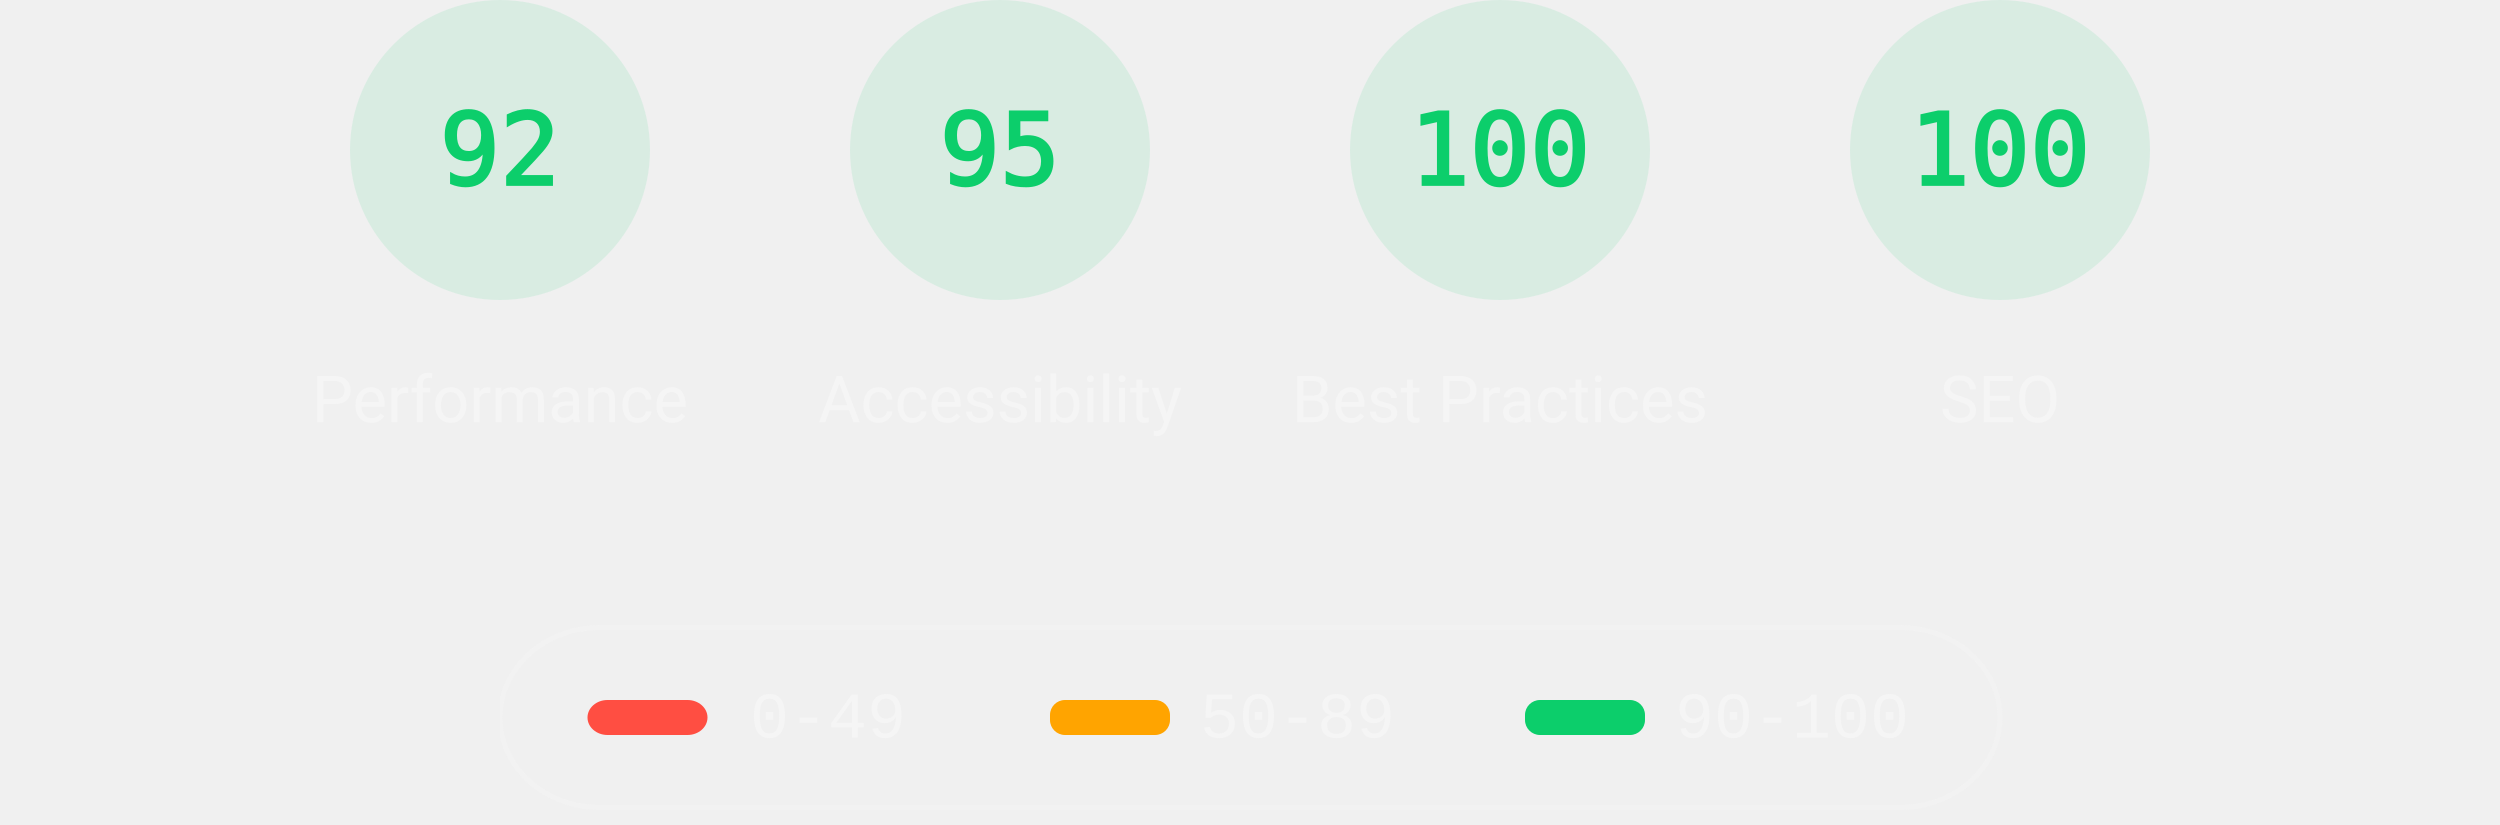
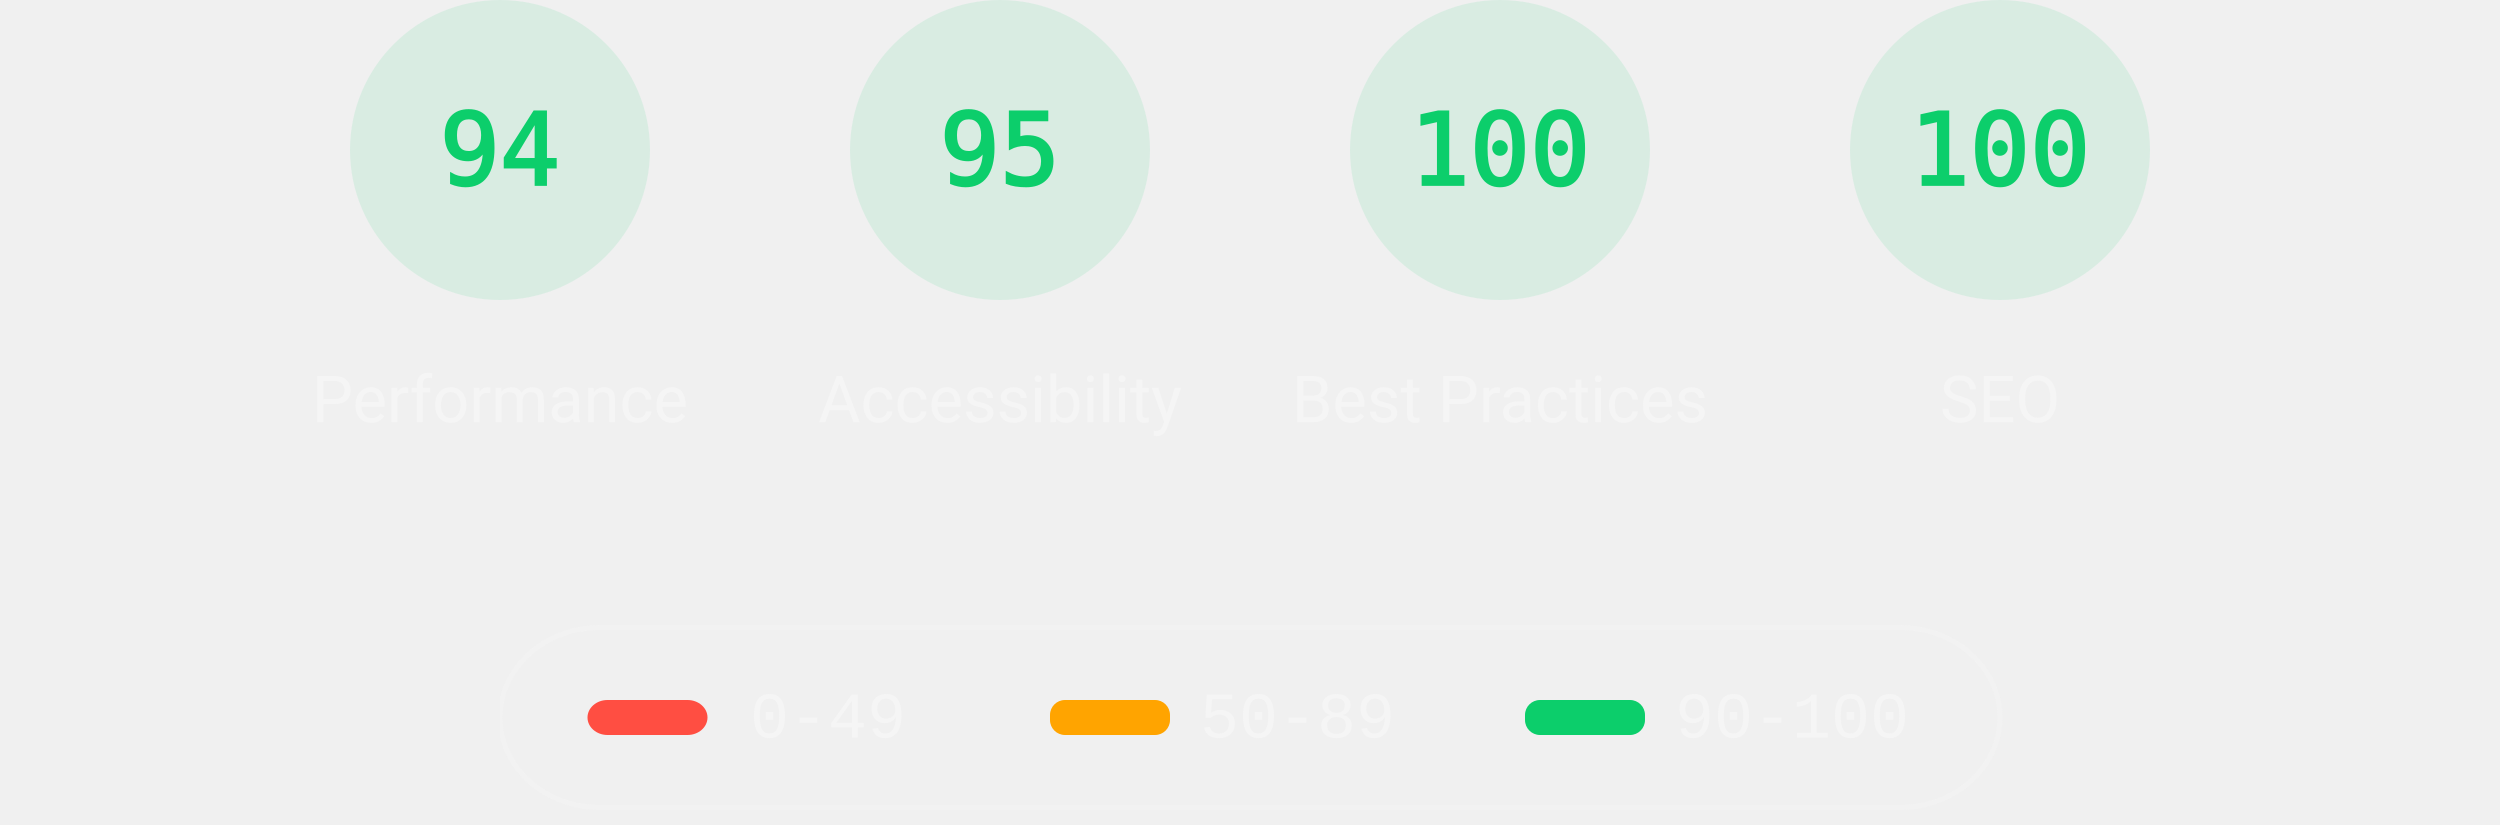
<svg xmlns="http://www.w3.org/2000/svg" class="theme--dark" fill="none" width="1000" height="330">
  <style>
			.gauge-base {
				opacity: 0.1
			}

			.gauge-arc {
				fill: none;
				animation-delay: 250ms;
				stroke-linecap: round;
				transform: rotate(-90deg);
				transform-origin: 100px 60px;
				animation: load-gauge 1s ease forwards
			}

			.guage-text {
				font-size: 40px;
				font-family: monospace;
				text-align: center
			}

			.guage-red {
				color: #ff4e42;
				fill: #ff4e42;
				stroke: #ff4e42
			}
			.guage-orange {
				color: #ffa400;
				fill: #ffa400;
				stroke: #ffa400
			}
			.guage-green {
				color: #0cce6b;
				fill: #0cce6b;
				stroke: #0cce6b
			}
			.theme--agnostic .guage-undefined {
				color: #5c5c5c;
				fill: #5c5c5c;
				stroke: #5c5c5c
			}
			.theme--light .guage-undefined {
				color: #1e1e1e;
				fill: #1e1e1e;
				stroke: #1e1e1e
			}
			.theme--dark .guage-undefined {
				color: #f5f5f5;
				fill: #f5f5f5;
				stroke: #f5f5f5
			}

			.guage-title {
				stroke: none;
				font-size: 26px;
				line-height: 26px;
				font-family: Roboto, Halvetica, Arial, sans-serif
			}
			.metric.guage-title {
				font-family: 'Courier New', Courier, monospace
			}
			.theme--agnostic .guage-title {
				color: #737373;
				fill: #737373
			}
			.theme--light .guage-title {
				color: #212121;
				fill: #212121
			}
			.theme--dark .guage-title {
				color: #f5f5f5;
				fill: #f5f5f5
			}

			@keyframes load-gauge {
				from {
					stroke-dasharray: 0 352.858
				}
			}
			.lh-gauge--pwa__disc {
				fill: #e0e0e0
			}
			.lh-gauge--pwa__logo {
				position: relative;
				fill: #b0b0b0
			}
			.lh-gauge--pwa__invisible {
				display: none
			}
			.lh-gauge--pwa__visible {
				display: inline
			}
			.guage-invisible {
				display: none
			}
			.lh-gauge--pwa__logo--primary-color {
				fill: #304ffe
			}
			.theme--agnostic .lh-gauge--pwa__logo--secondary-color {
				fill: #787878
			}
			.theme--light .lh-gauge--pwa__logo--secondary-color {
				fill: #3d3d3d
			}
			.theme--dark .lh-gauge--pwa__logo--secondary-color {
				fill: #d8b6b6
			}
			.theme--light #svg_2 {
				stroke: #00000022
			}
			.theme--agnostic #svg_2 {
				stroke: #616161
			}
			.theme--light #svg_2 {
				stroke: #00000022
			}
			.theme--dark #svg_2 {
				stroke: #f5f5f566
			}
		</style>
  <svg class="guage-div guage-perf guage-green" viewBox="0 0 200 200" width="200" height="200" x="100" y="0">
    <circle class="gauge-base" r="56" cx="100" cy="60" stroke-width="8" />
-     <circle class="gauge-arc guage-arc-1" r="56" cx="100" cy="60" stroke-width="8" style="stroke-dasharray: 323.709, 351.858;" />
-     <text class="guage-text" x="100px" y="60px" alignment-baseline="central" dominant-baseline="central" text-anchor="middle">92</text>
+     <circle class="gauge-arc guage-arc-1" r="56" cx="100" cy="60" stroke-width="8" style="stroke-dasharray: 330.747, 351.858;" />
+     <text class="guage-text" x="100px" y="60px" alignment-baseline="central" dominant-baseline="central" text-anchor="middle">94</text>
    <text class="guage-title" x="100px" y="160px" alignment-baseline="central" dominant-baseline="central" text-anchor="middle">Performance</text>
  </svg>
  <svg class="guage-div guage-acc guage-green" viewBox="0 0 200 200" width="200" height="200" x="300" y="0">
    <circle class="gauge-base" r="56" cx="100" cy="60" stroke-width="8" />
    <circle class="gauge-arc guage-arc-2" r="56" cx="100" cy="60" stroke-width="8" style="stroke-dasharray: 334.265, 351.858;" />
    <text class="guage-text" x="100px" y="60px" alignment-baseline="central" dominant-baseline="central" text-anchor="middle">95</text>
    <text class="guage-title" x="100px" y="160px" alignment-baseline="central" dominant-baseline="central" text-anchor="middle">Accessibility</text>
  </svg>
  <svg class="guage-div guage-best guage-green" viewBox="0 0 200 200" width="200" height="200" x="500" y="0">
    <circle class="gauge-base" r="56" cx="100" cy="60" stroke-width="8" />
    <circle class="gauge-arc guage-arc-3" r="56" cx="100" cy="60" stroke-width="8" style="stroke-dasharray: 351.858, 351.858;" />
    <text class="guage-text" x="100px" y="60px" alignment-baseline="central" dominant-baseline="central" text-anchor="middle">100</text>
    <text class="guage-title" x="100px" y="160px" alignment-baseline="central" dominant-baseline="central" text-anchor="middle">Best Practices</text>
  </svg>
  <svg class="guage-div guage-seo guage-green" viewBox="0 0 200 200" width="200" height="200" x="700" y="0">
    <circle class="gauge-base" r="56" cx="100" cy="60" stroke-width="8" />
    <circle class="gauge-arc guage-arc-4" r="56" cx="100" cy="60" stroke-width="8" style="stroke-dasharray: 351.858, 351.858;" />
    <text class="guage-text" x="100px" y="60px" alignment-baseline="central" dominant-baseline="central" text-anchor="middle">100</text>
    <text class="guage-title" x="100px" y="160px" alignment-baseline="central" dominant-baseline="central" text-anchor="middle">SEO</text>
  </svg>
  <svg class="guage-div guage-pwa guage-invisible" viewBox="0 0 200 200" width="200" height="200" x="900" y="0">
    <svg viewBox="0 0 60 60" width="112" height="112" x="44" y="4">
      <defs>
        <linearGradient id="lh-gauge--pwa__check-circle__gradient-0" x1="50%" y1="0%" x2="50%" y2="100%">
          <stop stop-color="#00C852" offset="0%" />
          <stop stop-color="#009688" offset="100%" />
        </linearGradient>
        <linearGradient id="lh-gauge--pwa__installable__shadow-gradient-0" x1="76.056%" x2="24.111%" y1="82.995%" y2="24.735%">
          <stop stop-color="#A5D6A7" offset="0%" />
          <stop stop-color="#80CBC4" offset="100%" />
        </linearGradient>
        <linearGradient id="lh-gauge--pwa__fast-reliable__shadow-gradient-0" x1="76.056%" y1="82.995%" x2="25.678%" y2="26.493%">
          <stop stop-color="#64B5F6" offset="0%" />
          <stop stop-color="#2979FF" offset="100%" />
        </linearGradient>
        <g id="lh-gauge--pwa__fast-reliable-badge-0">
          <circle fill="#FFFFFF" cx="10" cy="10" r="10" />
          <path fill="#304FFE" d="M10 3.58l5.25 2.34v3.5c0 3.23-2.24 6.26-5.25 7-3.01-.74-5.25-3.77-5.25-7v-3.5L10 3.58zm-.47 10.74l2.76-4.83.03-.07c.04-.08 0-.24-.22-.24h-1.64l.47-3.26h-.47l-2.7 4.77c-.02.01.05-.1-.04.05-.09.16-.1.31.18.31h1.63l-.47 3.27h.47z" />
        </g>
        <g id="lh-gauge--pwa__installable-badge-0">
          <circle fill="#FFFFFF" cx="10" cy="10" r="10" />
          <path fill="#009688" d="M10 4.167A5.835 5.835 0 0 0 4.167 10 5.835 5.835 0 0 0 10 15.833 5.835 5.835 0 0 0 15.833 10 5.835 5.835 0 0 0 10 4.167zm2.917 6.416h-2.334v2.334H9.417v-2.334H7.083V9.417h2.334V7.083h1.166v2.334h2.334v1.166z" />
        </g>
      </defs>
      <g stroke="none" fill-rule="nonzero">
        <circle class="lh-gauge--pwa__disc" cx="30" cy="30" r="30" />
        <g class="lh-gauge--pwa__logo">
          <path d="M35.66 19.39l.7-1.75h2L37.4 15 38.6 12l3.4 9h-2.51l-.58-1.61z" />
          <path d="M33.52 21l3.65-9h-2.42l-2.5 5.82L30.5 12h-1.86l-1.9 5.82-1.35-2.65-1.21 3.72L25.4 21h2.38l1.72-5.2 1.64 5.2z" />
          <path fill-rule="nonzero" d="M20.3 17.91h1.48c.45 0 .85-.05 1.2-.15l.39-1.18 1.07-3.3a2.64 2.64 0 0 0-.28-.37c-.55-.6-1.36-.91-2.42-.91H18v9h2.3V17.9zm1.96-3.84c.22.22.33.5.33.87 0 .36-.1.65-.29.87-.2.23-.59.35-1.15.35h-.86v-2.41h.87c.52 0 .89.1 1.1.32z" />
        </g>
        <rect class="lh-gauge--pwa__component lh-gauge--pwa__na-line lh-gauge--pwa__invisible" fill="#FFFFFF" x="20" y="32" width="20" height="4" rx="2" />
        <g class="lh-gauge--pwa__component lh-gauge--pwa__fast-reliable-badge lh-gauge--pwa__invisible" transform="translate(20, 29)">
          <path fill="url(#lh-gauge--pwa__fast-reliable__shadow-gradient-0)" d="M33.63 19.49A30 30 0 0 1 16.2 30.36L3 17.14 17.14 3l16.49 16.49z" />
          <use href="#lh-gauge--pwa__fast-reliable-badge-0" />
        </g>
        <g class="lh-gauge--pwa__component lh-gauge--pwa__installable-badge lh-gauge--pwa__invisible" transform="translate(20, 29)">
          <path fill="url(#lh-gauge--pwa__installable__shadow-gradient-0)" d="M33.629 19.487c-4.272 5.453-10.391 9.39-17.415 10.869L3 17.142 17.142 3 33.63 19.487z" />
          <use href="#lh-gauge--pwa__installable-badge-0" />
        </g>
        <g class="lh-gauge--pwa__component lh-gauge--pwa__fast-reliable-installable-badges lh-gauge--pwa__invisible">
          <g transform="translate(8, 29)">
            <path fill="url(#lh-gauge--pwa__fast-reliable__shadow-gradient-0)" d="M16.321 30.463L3 17.143 17.142 3l22.365 22.365A29.864 29.864 0 0 1 22 31c-1.942 0-3.84-.184-5.679-.537z" />
            <use href="#lh-gauge--pwa__fast-reliable-badge-0" />
          </g>
          <g transform="translate(32, 29)">
            <path fill="url(#lh-gauge--pwa__installable__shadow-gradient-0)" d="M25.982 11.84a30.107 30.107 0 0 1-13.08 15.203L3 17.143 17.142 3l8.84 8.84z" />
            <use href="#lh-gauge--pwa__installable-badge-0" />
          </g>
        </g>
        <g class="lh-gauge--pwa__component lh-gauge--pwa__check-circle lh-gauge--pwa__invisible" transform="translate(18, 28)">
          <circle fill="#FFFFFF" cx="12" cy="12" r="12" />
          <path fill="url(#lh-gauge--pwa__check-circle__gradient-0)" d="M12 2a10 10 0 1 0 0 20 10 10 0 0 0 0-20zm-2 15l-5-5 1.41-1.41L10 14.17l7.59-7.59L19 8l-9 9z" />
        </g>
      </g>
    </svg>
    <text class="guage-title" y="160px" alignment-baseline="central" dominant-baseline="central" text-anchor="middle">
      <tspan x="100px" dy="-6px">Progressive</tspan>
      <tspan x="100px" dy="30px">Web App</tspan>
    </text>
  </svg>
  <svg width="604" height="76" x="200" y="250">
    <g>
      <rect fill="none" id="canvas_background" height="80" width="604" y="-1" x="-1" />
      <g display="none" overflow="visible" y="0" x="0" height="100%" width="100%" id="canvasGrid">
        <rect fill="url(#gridpattern)" stroke-width="0" y="0" x="0" height="100%" width="100%" />
      </g>
    </g>
    <g>
      <rect fill-opacity="0" stroke-width="2" rx="40" id="svg_2" height="72" width="600" y="1" x="0" fill="#000000" />
      <rect stroke="#000" rx="8" id="svg_3" height="14" width="48" y="30" x="35" stroke-opacity="null" stroke-width="0" fill="#ff4e42" />
      <rect stroke="#000" rx="6" id="svg_4" height="14" width="48" y="30" x="220" stroke-opacity="null" stroke-width="0" fill="#ffa400" />
      <rect stroke="#000" rx="6" id="svg_5" height="14" width="48" y="30" x="410" stroke-opacity="null" stroke-width="0" fill="#0cce6b" />
      <text class="metric guage-title" xml:space="preserve" text-anchor="start" font-size="26" id="svg_6" y="45" x="100" stroke-opacity="null" stroke-width="0" stroke="#000">0-49</text>
      <text class="metric guage-title" xml:space="preserve" text-anchor="start" font-size="26" id="svg_7" y="45" x="280" stroke-opacity="null" stroke-width="0" stroke="#000">50-89</text>
      <text class="metric guage-title" xml:space="preserve" text-anchor="start" font-size="26" id="svg_8" y="45" x="470" stroke-opacity="null" stroke-width="0" stroke="#000">90-100</text>
    </g>
  </svg>
</svg>
